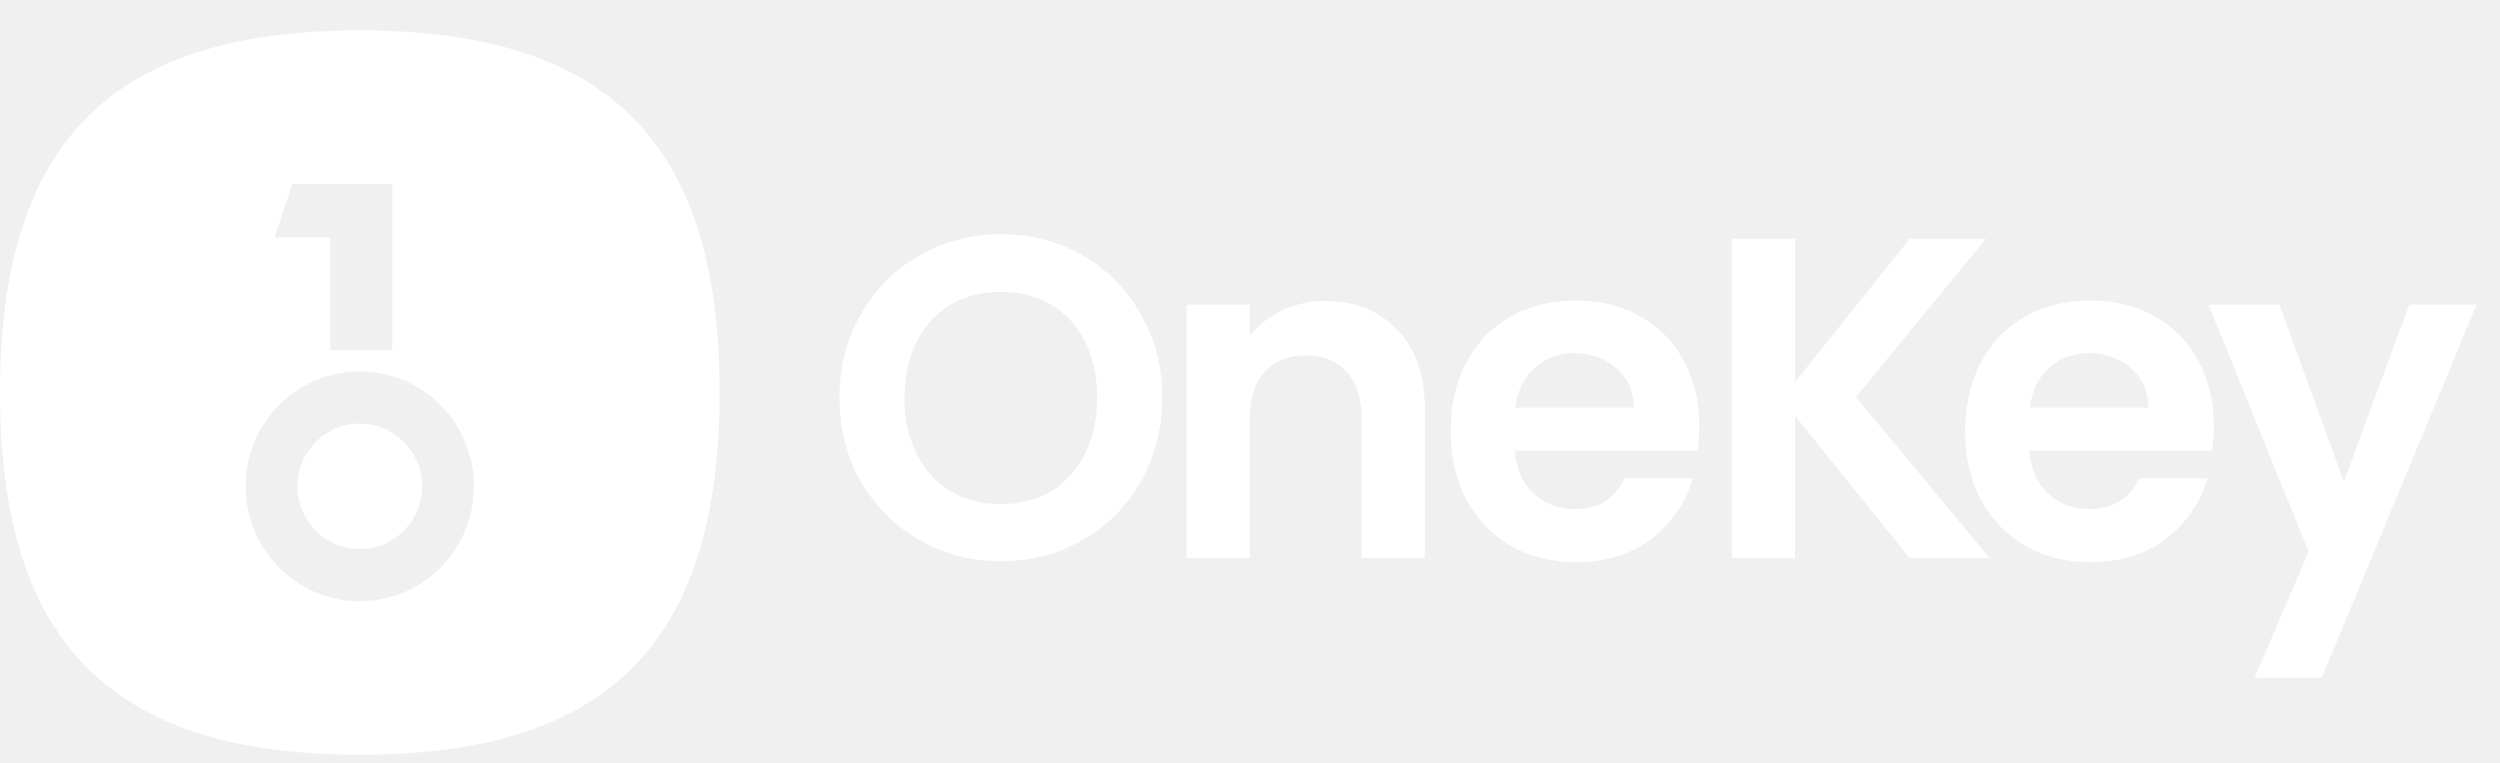
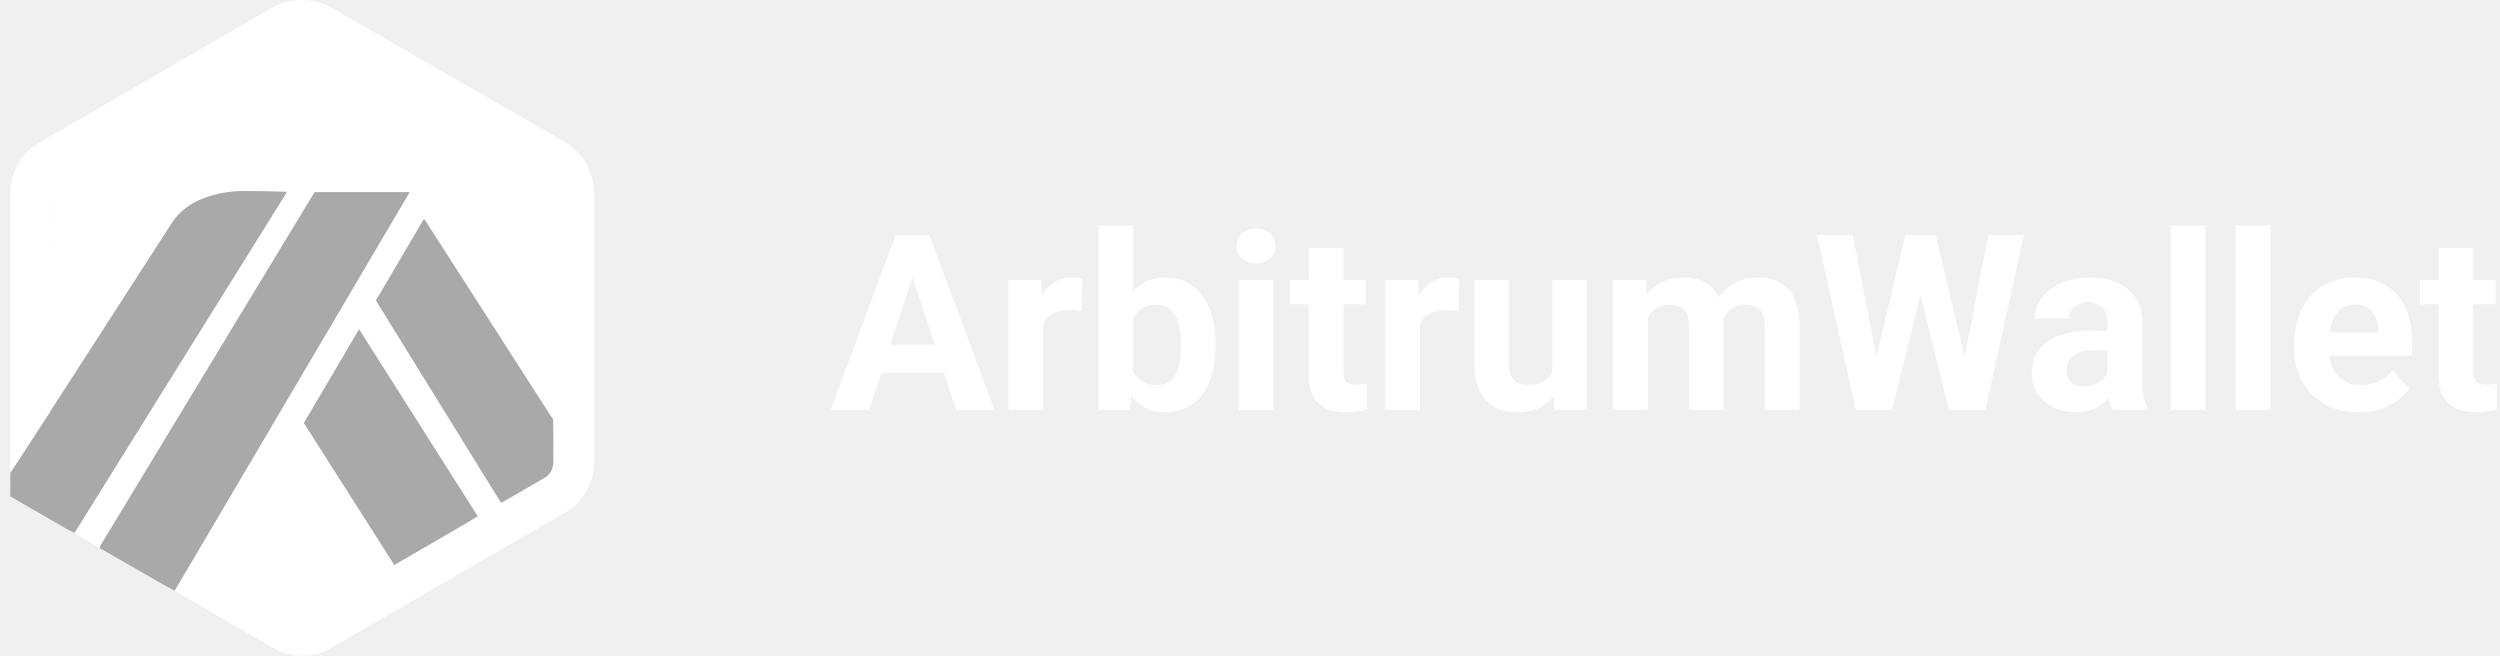
- <svg xmlns="http://www.w3.org/2000/svg" width="82" height="25" viewBox="0 0 82 25" fill="none">
-   <path d="M32.835 18.409C31.868 18.409 30.98 18.178 30.171 17.718C29.361 17.258 28.72 16.623 28.246 15.813C27.773 14.993 27.536 14.068 27.536 13.038C27.536 12.018 27.773 11.103 28.246 10.293C28.72 9.472 29.361 8.832 30.171 8.372C30.98 7.912 31.868 7.682 32.835 7.682C33.812 7.682 34.7 7.912 35.499 8.372C36.308 8.832 36.944 9.472 37.408 10.293C37.882 11.103 38.119 12.018 38.119 13.038C38.119 14.068 37.882 14.993 37.408 15.813C36.944 16.623 36.308 17.258 35.499 17.718C34.69 18.178 33.802 18.409 32.835 18.409ZM32.835 16.533C33.456 16.533 34.004 16.393 34.478 16.113C34.951 15.823 35.321 15.413 35.588 14.883C35.854 14.353 35.987 13.738 35.987 13.038C35.987 12.338 35.854 11.728 35.588 11.208C35.321 10.678 34.951 10.273 34.478 9.992C34.004 9.712 33.456 9.572 32.835 9.572C32.213 9.572 31.66 9.712 31.177 9.992C30.703 10.273 30.333 10.678 30.067 11.208C29.8 11.728 29.667 12.338 29.667 13.038C29.667 13.738 29.8 14.353 30.067 14.883C30.333 15.413 30.703 15.823 31.177 16.113C31.66 16.393 32.213 16.533 32.835 16.533Z" fill="#FFFFFF" />
-   <path d="M43.464 9.872C44.441 9.872 45.23 10.187 45.832 10.818C46.434 11.438 46.735 12.308 46.735 13.428V18.303H44.663V13.713C44.663 13.053 44.5 12.548 44.175 12.198C43.849 11.838 43.405 11.658 42.843 11.658C42.27 11.658 41.816 11.838 41.481 12.198C41.155 12.548 40.992 13.053 40.992 13.713V18.303H38.92V9.992H40.992V11.028C41.269 10.668 41.619 10.387 42.043 10.187C42.477 9.977 42.951 9.872 43.464 9.872Z" fill="#FFFFFF" />
-   <path d="M55.736 13.968C55.736 14.268 55.717 14.538 55.677 14.778H49.683C49.732 15.378 49.939 15.848 50.304 16.188C50.669 16.528 51.118 16.698 51.651 16.698C52.421 16.698 52.969 16.363 53.294 15.693H55.529C55.292 16.493 54.838 17.153 54.167 17.673C53.496 18.183 52.672 18.439 51.696 18.439C50.906 18.439 50.196 18.264 49.564 17.913C48.943 17.553 48.454 17.048 48.099 16.398C47.754 15.748 47.581 14.998 47.581 14.148C47.581 13.288 47.754 12.533 48.099 11.883C48.444 11.233 48.928 10.732 49.55 10.383C50.171 10.032 50.886 9.857 51.696 9.857C52.475 9.857 53.171 10.027 53.783 10.367C54.404 10.707 54.883 11.193 55.218 11.823C55.564 12.443 55.736 13.158 55.736 13.968ZM53.59 13.368C53.58 12.828 53.388 12.398 53.013 12.078C52.638 11.748 52.179 11.583 51.636 11.583C51.123 11.583 50.689 11.743 50.334 12.063C49.989 12.373 49.776 12.808 49.697 13.368H53.59Z" fill="#FFFFFF" />
-   <path d="M62.636 18.303L58.877 13.638V18.303H56.805V7.832H58.877V12.528L62.636 7.832H65.138L60.875 13.023L65.256 18.303H62.636Z" fill="#FFFFFF" />
-   <path d="M72.614 13.968C72.614 14.268 72.594 14.538 72.555 14.778H66.56C66.609 15.378 66.817 15.848 67.182 16.188C67.547 16.528 67.996 16.698 68.529 16.698C69.298 16.698 69.846 16.363 70.172 15.693H72.406C72.17 16.493 71.716 17.153 71.045 17.673C70.374 18.183 69.55 18.439 68.573 18.439C67.784 18.439 67.073 18.264 66.442 17.913C65.82 17.553 65.332 17.048 64.976 16.398C64.631 15.748 64.458 14.998 64.458 14.148C64.458 13.288 64.631 12.533 64.976 11.883C65.322 11.233 65.805 10.732 66.427 10.383C67.049 10.032 67.764 9.857 68.573 9.857C69.353 9.857 70.048 10.027 70.66 10.367C71.282 10.707 71.76 11.193 72.096 11.823C72.441 12.443 72.614 13.158 72.614 13.968ZM70.468 13.368C70.458 12.828 70.265 12.398 69.89 12.078C69.515 11.748 69.056 11.583 68.514 11.583C68.001 11.583 67.567 11.743 67.211 12.063C66.866 12.373 66.654 12.808 66.575 13.368H70.468Z" fill="#FFFFFF" />
-   <path d="M81.231 9.992L76.154 22.234H73.949L75.725 18.093L72.439 9.992H74.763L76.879 15.798L79.025 9.992H81.231Z" fill="#FFFFFF" />
-   <path fill-rule="evenodd" clip-rule="evenodd" d="M11.801 24.755C19.948 24.755 23.602 21.077 23.602 12.876C23.602 4.675 19.948 0.997 11.801 0.997C3.654 0.997 0 4.675 0 12.876C0 21.077 3.654 24.755 11.801 24.755ZM9.584 6.036H12.867V11.482H10.832V7.789H9.008L9.584 6.036ZM11.801 19.72C13.869 19.72 15.545 18.033 15.545 15.951C15.545 13.87 13.869 12.182 11.801 12.182C9.733 12.182 8.057 13.87 8.057 15.951C8.057 18.033 9.733 19.72 11.801 19.72ZM11.801 18.009C12.93 18.009 13.845 17.088 13.845 15.951C13.845 14.815 12.93 13.893 11.801 13.893C10.672 13.893 9.757 14.815 9.757 15.951C9.757 17.088 10.672 18.009 11.801 18.009Z" fill="#FFFFFF" />
+ <svg xmlns="http://www.w3.org/2000/svg" width="122" height="32" viewBox="0 0 122 32" fill="none">
+   <g clip-path="url(#clip0_1102_63)">
+     <path d="M4.857 26.742C4.526 26.549 4.194 26.356 3.863 26.162C3.791 26.119 3.72 26.074 3.643 26.011C5.368 23.217 7.098 20.443 8.828 17.668C10.524 14.948 12.221 12.227 13.917 9.506C13.944 9.464 13.967 9.419 13.993 9.372C13.968 9.365 13.959 9.359 13.949 9.359C13.291 9.344 12.633 9.32 11.975 9.318C11.275 9.317 10.59 9.424 9.933 9.676C9.298 9.92 8.764 10.293 8.389 10.876C6.733 13.448 5.074 16.018 3.415 18.588C3.113 19.057 2.808 19.524 2.5 19.976C2.493 19.909 2.489 19.856 2.489 19.804C2.484 18.313 2.479 16.822 2.476 15.331C2.473 13.402 2.472 11.473 2.468 9.545C2.467 9.128 2.641 8.822 3.004 8.612C6.733 6.455 10.461 4.295 14.188 2.135C14.55 1.926 14.902 1.928 15.265 2.136C18.989 4.281 22.714 6.424 26.441 8.564C26.826 8.784 27.007 9.098 27.006 9.544C27.001 13.117 27.004 16.689 27.003 20.262C27.003 20.33 26.999 20.399 26.989 20.46C26.934 20.383 26.886 20.313 26.84 20.242C24.826 17.105 22.812 13.968 20.798 10.831C20.768 10.784 20.735 10.74 20.692 10.678C19.903 12.016 19.125 13.335 18.346 14.657C18.388 14.727 18.424 14.791 18.463 14.853C20.193 17.652 21.924 20.451 23.654 23.251C23.92 23.681 24.183 24.112 24.439 24.55C24.059 24.771 23.687 24.985 23.31 25.189C21.383 22.151 19.462 19.123 17.524 16.069C16.617 17.608 15.725 19.122 14.831 20.639C14.864 20.694 14.893 20.744 14.924 20.792C16.334 23.005 17.743 25.218 19.153 27.431C19.181 27.475 19.204 27.522 19.221 27.574C17.882 28.352 16.553 29.124 15.223 29.894C14.924 30.068 14.617 30.065 14.322 29.895C12.764 29.003 11.209 28.107 9.654 27.211C9.61 27.186 9.575 27.146 9.542 27.102C13.006 21.227 16.463 15.363 19.92 9.498C19.943 9.459 19.962 9.418 19.983 9.376C18.43 9.376 16.889 9.376 15.353 9.376C15.317 9.435 15.29 9.48 15.262 9.524C14.004 11.6 12.746 13.676 11.488 15.752C9.3 19.363 7.111 22.974 4.924 26.586C4.895 26.634 4.879 26.69 4.857 26.742Z" fill="white" />
+     <path d="M23.315 25.199C23.687 24.985 24.059 24.771 24.45 24.547C25.187 24.121 25.908 23.709 26.623 23.288C26.71 23.237 26.783 23.151 26.843 23.067C26.954 22.909 27.003 22.727 27.003 22.532C27.003 22.222 27.004 21.912 27.003 21.602C27.002 21.224 26.999 20.846 26.997 20.467C26.999 20.399 27.003 20.331 27.003 20.262C27.004 16.69 27.001 13.117 27.006 9.544C27.007 9.098 26.826 8.785 26.441 8.564C22.714 6.424 18.989 4.281 15.265 2.136C14.902 1.928 14.55 1.926 14.188 2.135C10.461 4.295 6.733 6.455 3.004 8.612C2.641 8.822 2.467 9.128 2.468 9.545C2.472 11.474 2.473 13.402 2.476 15.331C2.479 16.822 2.484 18.313 2.489 19.804C2.489 19.856 2.493 19.909 2.498 19.987C2.49 20.031 2.48 20.05 2.469 20.068C1.844 21.027 1.22 21.987 0.595 22.947C0.569 22.986 0.537 23.021 0.508 23.058C0.506 22.995 0.501 22.932 0.501 22.869C0.501 18.391 0.501 13.913 0.5 9.434C0.5 8.731 0.737 8.119 1.18 7.58C1.43 7.276 1.74 7.046 2.083 6.853C2.673 6.521 3.26 6.181 3.847 5.842C5.029 5.158 6.211 4.472 7.393 3.787C8.661 3.051 9.928 2.315 11.197 1.58C11.897 1.174 12.598 0.771 13.299 0.366C13.622 0.179 13.971 0.075 14.34 0.027C14.885 -0.044 15.413 0.021 15.912 0.246C16.174 0.365 16.422 0.518 16.672 0.662C17.875 1.353 19.076 2.046 20.279 2.738C22.2 3.844 24.122 4.95 26.044 6.055C26.545 6.344 27.052 6.622 27.547 6.921C28.346 7.402 28.818 8.111 28.964 9.033C28.99 9.198 28.997 9.368 28.997 9.535C28.999 13.839 28.998 18.144 28.998 22.448C28.999 23.208 28.767 23.884 28.268 24.461C28.103 24.653 27.915 24.817 27.692 24.945C26.267 25.766 24.846 26.593 23.422 27.416C22.463 27.972 21.503 28.526 20.543 29.082C19.143 29.893 17.743 30.705 16.342 31.515C16.07 31.673 15.807 31.845 15.49 31.914C14.856 32.054 14.232 32.035 13.637 31.768C13.312 31.622 13.008 31.429 12.699 31.251C11.314 30.455 9.931 29.657 8.542 28.839C8.542 28.803 8.546 28.787 8.554 28.774C8.881 28.22 9.208 27.667 9.536 27.113C9.575 27.146 9.61 27.186 9.654 27.211C11.209 28.107 12.764 29.004 14.322 29.896C14.617 30.065 14.924 30.068 15.223 29.895C16.553 29.124 17.882 28.352 19.231 27.572C19.283 27.544 19.315 27.528 19.347 27.509C20.39 26.905 21.432 26.302 22.474 25.697C22.756 25.534 23.035 25.365 23.315 25.199Z" fill="white" />
+     <path d="M9.542 27.102C9.208 27.667 8.881 28.221 8.553 28.774C8.546 28.787 8.542 28.803 8.536 28.83C8.316 28.72 8.095 28.601 7.877 28.476C6.878 27.901 5.879 27.326 4.869 26.746C4.879 26.69 4.895 26.634 4.924 26.586C7.111 22.974 9.299 19.363 11.488 15.752C12.746 13.676 14.004 11.6 15.262 9.525C15.289 9.48 15.317 9.435 15.353 9.376C16.889 9.376 18.43 9.376 19.983 9.376C19.961 9.418 19.943 9.459 19.92 9.498C16.463 15.363 13.006 21.227 9.542 27.102Z" fill="#A9A9A9" />
+     <path d="M0.505 23.072C0.537 23.021 0.569 22.986 0.595 22.947C1.22 21.987 1.844 21.027 2.469 20.068C2.48 20.05 2.49 20.032 2.502 20.003C2.808 19.524 3.113 19.057 3.415 18.588C5.074 16.018 6.733 13.448 8.389 10.876C8.764 10.294 9.298 9.92 9.933 9.676C10.59 9.424 11.275 9.317 11.975 9.319C12.633 9.32 13.291 9.344 13.949 9.359C13.959 9.359 13.968 9.365 13.993 9.373C13.967 9.419 13.944 9.464 13.917 9.506C12.221 12.227 10.524 14.948 8.828 17.669C7.098 20.443 5.368 23.217 3.637 26.002C3.488 25.935 3.337 25.862 3.193 25.779C2.299 25.265 1.407 24.749 0.502 24.226C0.502 23.851 0.502 23.468 0.505 23.072Z" fill="#A9A9A9" />
+     <path d="M26.989 20.46C27 20.846 27.002 21.224 27.004 21.602C27.005 21.912 27.003 22.222 27.003 22.532C27.004 22.727 26.954 22.909 26.843 23.067C26.784 23.151 26.71 23.237 26.624 23.288C25.908 23.709 25.188 24.121 24.458 24.54C24.183 24.112 23.92 23.681 23.655 23.251C21.924 20.451 20.193 17.652 18.463 14.853C18.424 14.791 18.388 14.727 18.347 14.657C19.126 13.335 19.903 12.016 20.692 10.678C20.735 10.74 20.768 10.784 20.798 10.831C22.812 13.968 24.826 17.105 26.841 20.242C26.886 20.313 26.934 20.383 26.989 20.46Z" fill="#A9A9A9" />
+     <path d="M23.31 25.189C23.035 25.365 22.756 25.534 22.474 25.697C21.432 26.302 20.39 26.905 19.347 27.509C19.315 27.528 19.283 27.544 19.24 27.565C19.204 27.522 19.181 27.475 19.153 27.431C17.743 25.218 16.334 23.005 14.924 20.792C14.893 20.744 14.864 20.694 14.831 20.639C15.725 19.122 16.617 17.608 17.524 16.069C19.462 19.123 21.383 22.151 23.31 25.189Z" fill="#A9A9A9" />
+     <path d="M44.729 12.928L42.409 20H40.54L43.709 11.469H44.899L44.729 12.928ZM46.657 20L44.331 12.928L44.143 11.469H45.344L48.532 20H46.657ZM46.551 16.824V18.201H42.045V16.824H46.551Z" fill="white" />
+     <path d="M50.905 15.043V20H49.217V13.66H50.805L50.905 15.043ZM52.815 13.619L52.786 15.184C52.704 15.172 52.604 15.162 52.487 15.154C52.374 15.143 52.27 15.137 52.176 15.137C51.938 15.137 51.731 15.168 51.555 15.23C51.383 15.289 51.239 15.377 51.122 15.494C51.008 15.611 50.922 15.754 50.864 15.922C50.809 16.09 50.778 16.281 50.77 16.496L50.43 16.391C50.43 15.98 50.471 15.604 50.553 15.26C50.635 14.912 50.755 14.609 50.911 14.352C51.071 14.094 51.266 13.895 51.497 13.754C51.727 13.613 51.991 13.543 52.288 13.543C52.381 13.543 52.477 13.551 52.575 13.566C52.672 13.578 52.752 13.596 52.815 13.619Z" fill="white" />
+     <path d="M53.612 11H55.299V18.547L55.129 20H53.612V11ZM59.313 16.766V16.889C59.313 17.361 59.262 17.795 59.161 18.189C59.063 18.584 58.911 18.926 58.704 19.215C58.496 19.5 58.239 19.723 57.93 19.883C57.626 20.039 57.266 20.117 56.852 20.117C56.465 20.117 56.129 20.039 55.844 19.883C55.563 19.727 55.327 19.506 55.135 19.221C54.944 18.936 54.789 18.602 54.672 18.219C54.555 17.836 54.467 17.418 54.409 16.965V16.695C54.467 16.242 54.555 15.824 54.672 15.441C54.789 15.059 54.944 14.725 55.135 14.44C55.327 14.154 55.563 13.934 55.844 13.777C56.126 13.621 56.458 13.543 56.84 13.543C57.258 13.543 57.621 13.623 57.93 13.783C58.243 13.94 58.501 14.162 58.704 14.451C58.911 14.736 59.063 15.076 59.161 15.471C59.262 15.861 59.313 16.293 59.313 16.766ZM57.626 16.889V16.766C57.626 16.508 57.606 16.266 57.567 16.039C57.532 15.809 57.469 15.607 57.379 15.435C57.289 15.26 57.166 15.121 57.01 15.02C56.858 14.918 56.661 14.867 56.418 14.867C56.188 14.867 55.993 14.906 55.833 14.984C55.672 15.062 55.539 15.172 55.434 15.312C55.333 15.453 55.256 15.621 55.206 15.816C55.155 16.008 55.123 16.219 55.112 16.449V17.217C55.123 17.525 55.174 17.799 55.264 18.037C55.358 18.271 55.498 18.457 55.686 18.594C55.877 18.727 56.126 18.793 56.43 18.793C56.668 18.793 56.866 18.746 57.022 18.652C57.178 18.559 57.299 18.426 57.385 18.254C57.475 18.082 57.538 17.881 57.573 17.65C57.608 17.416 57.626 17.162 57.626 16.889Z" fill="white" />
+     <path d="M62.143 13.66V20H60.45V13.66H62.143ZM60.344 12.008C60.344 11.762 60.43 11.559 60.602 11.398C60.774 11.238 61.004 11.158 61.293 11.158C61.579 11.158 61.807 11.238 61.979 11.398C62.155 11.559 62.243 11.762 62.243 12.008C62.243 12.254 62.155 12.457 61.979 12.617C61.807 12.777 61.579 12.857 61.293 12.857C61.004 12.857 60.774 12.777 60.602 12.617C60.43 12.457 60.344 12.254 60.344 12.008Z" fill="white" />
+     <path d="M66.643 13.66V14.855H62.952V13.66H66.643ZM63.866 12.096H65.553V18.09C65.553 18.273 65.577 18.414 65.624 18.512C65.674 18.609 65.749 18.678 65.846 18.717C65.944 18.752 66.067 18.77 66.215 18.77C66.321 18.77 66.415 18.766 66.497 18.758C66.583 18.746 66.655 18.734 66.713 18.723L66.719 19.965C66.575 20.012 66.418 20.049 66.251 20.076C66.083 20.104 65.897 20.117 65.694 20.117C65.323 20.117 64.999 20.057 64.721 19.936C64.448 19.811 64.237 19.611 64.088 19.338C63.94 19.064 63.866 18.705 63.866 18.26V12.096Z" fill="white" />
+     <path d="M69.291 15.043V20H67.604V13.66H69.192L69.291 15.043ZM71.202 13.619L71.172 15.184C71.09 15.172 70.991 15.162 70.874 15.154C70.76 15.143 70.657 15.137 70.563 15.137C70.325 15.137 70.118 15.168 69.942 15.23C69.77 15.289 69.626 15.377 69.508 15.494C69.395 15.611 69.309 15.754 69.251 15.922C69.196 16.09 69.165 16.281 69.157 16.496L68.817 16.391C68.817 15.98 68.858 15.604 68.94 15.26C69.022 14.912 69.141 14.609 69.297 14.352C69.457 14.094 69.653 13.895 69.883 13.754C70.114 13.613 70.377 13.543 70.674 13.543C70.768 13.543 70.864 13.551 70.961 13.566C71.059 13.578 71.139 13.596 71.202 13.619Z" fill="white" />
+     <path d="M75.749 18.482V13.66H77.436V20H75.848L75.749 18.482ZM75.936 17.182L76.434 17.17C76.434 17.592 76.385 17.984 76.288 18.348C76.19 18.707 76.043 19.02 75.848 19.285C75.653 19.547 75.407 19.752 75.11 19.9C74.813 20.045 74.463 20.117 74.061 20.117C73.752 20.117 73.467 20.074 73.206 19.988C72.948 19.898 72.725 19.76 72.538 19.572C72.354 19.381 72.21 19.137 72.104 18.84C72.002 18.539 71.952 18.178 71.952 17.756V13.66H73.639V17.768C73.639 17.955 73.661 18.113 73.704 18.242C73.751 18.371 73.815 18.477 73.897 18.559C73.979 18.641 74.075 18.699 74.184 18.734C74.297 18.77 74.422 18.787 74.559 18.787C74.907 18.787 75.18 18.717 75.379 18.576C75.583 18.436 75.725 18.244 75.807 18.002C75.893 17.756 75.936 17.482 75.936 17.182Z" fill="white" />
+     <path d="M80.413 14.973V20H78.719V13.66H80.307L80.413 14.973ZM80.178 16.607H79.709C79.709 16.166 79.762 15.76 79.868 15.389C79.977 15.014 80.135 14.69 80.342 14.416C80.553 14.139 80.813 13.924 81.121 13.771C81.43 13.619 81.788 13.543 82.194 13.543C82.475 13.543 82.733 13.586 82.967 13.672C83.202 13.754 83.403 13.885 83.571 14.065C83.743 14.24 83.876 14.471 83.969 14.756C84.063 15.037 84.11 15.375 84.11 15.77V20H82.422V15.957C82.422 15.668 82.383 15.445 82.305 15.289C82.227 15.133 82.116 15.023 81.971 14.961C81.831 14.898 81.661 14.867 81.461 14.867C81.243 14.867 81.051 14.912 80.887 15.002C80.727 15.092 80.594 15.217 80.489 15.377C80.383 15.533 80.305 15.717 80.254 15.928C80.204 16.139 80.178 16.365 80.178 16.607ZM83.952 16.414L83.348 16.49C83.348 16.076 83.399 15.691 83.501 15.336C83.606 14.98 83.76 14.668 83.963 14.398C84.17 14.129 84.426 13.92 84.731 13.771C85.036 13.619 85.387 13.543 85.786 13.543C86.09 13.543 86.368 13.588 86.618 13.678C86.868 13.764 87.081 13.902 87.256 14.094C87.436 14.281 87.573 14.527 87.666 14.832C87.764 15.137 87.813 15.51 87.813 15.951V20H86.12V15.951C86.12 15.658 86.081 15.435 86.002 15.283C85.928 15.127 85.819 15.02 85.674 14.961C85.534 14.898 85.366 14.867 85.17 14.867C84.967 14.867 84.79 14.908 84.637 14.99C84.485 15.068 84.358 15.178 84.256 15.318C84.155 15.459 84.079 15.623 84.028 15.81C83.977 15.994 83.952 16.195 83.952 16.414Z" fill="white" />
+     <path d="M91.282 18.646L92.981 11.469H93.93L94.147 12.664L92.337 20H91.317L91.282 18.646ZM90.409 11.469L91.815 18.646L91.698 20H90.561L88.668 11.469H90.409ZM95.641 18.617L97.03 11.469H98.77L96.883 20H95.747L95.641 18.617ZM94.463 11.469L96.174 18.676L96.127 20H95.108L93.286 12.658L93.52 11.469H94.463Z" fill="white" />
+     <path d="M102.842 18.57V15.746C102.842 15.543 102.809 15.369 102.743 15.225C102.676 15.076 102.573 14.961 102.432 14.879C102.295 14.797 102.118 14.756 101.899 14.756C101.711 14.756 101.549 14.789 101.413 14.855C101.276 14.918 101.17 15.01 101.096 15.131C101.022 15.248 100.985 15.387 100.985 15.547H99.297C99.297 15.277 99.36 15.021 99.485 14.779C99.61 14.537 99.792 14.324 100.03 14.141C100.268 13.953 100.551 13.807 100.879 13.701C101.211 13.596 101.582 13.543 101.993 13.543C102.485 13.543 102.922 13.625 103.305 13.789C103.688 13.953 103.989 14.199 104.207 14.527C104.43 14.855 104.541 15.266 104.541 15.758V18.471C104.541 18.818 104.563 19.104 104.606 19.326C104.649 19.545 104.711 19.736 104.793 19.9V20H103.088C103.006 19.828 102.944 19.613 102.901 19.355C102.862 19.094 102.842 18.832 102.842 18.57ZM103.065 16.139L103.077 17.094H102.133C101.911 17.094 101.717 17.119 101.553 17.17C101.389 17.221 101.254 17.293 101.149 17.387C101.043 17.477 100.965 17.582 100.915 17.703C100.868 17.824 100.844 17.957 100.844 18.102C100.844 18.246 100.877 18.377 100.944 18.494C101.01 18.607 101.106 18.697 101.231 18.764C101.356 18.826 101.502 18.857 101.67 18.857C101.924 18.857 102.145 18.807 102.332 18.705C102.52 18.604 102.665 18.479 102.766 18.33C102.872 18.182 102.926 18.041 102.93 17.908L103.375 18.623C103.313 18.783 103.227 18.949 103.118 19.121C103.012 19.293 102.877 19.455 102.713 19.607C102.549 19.756 102.352 19.879 102.122 19.977C101.891 20.07 101.618 20.117 101.301 20.117C100.899 20.117 100.534 20.037 100.206 19.877C99.881 19.713 99.624 19.488 99.432 19.203C99.245 18.914 99.151 18.586 99.151 18.219C99.151 17.887 99.213 17.592 99.338 17.334C99.463 17.076 99.647 16.859 99.889 16.684C100.135 16.504 100.442 16.369 100.809 16.279C101.176 16.186 101.602 16.139 102.086 16.139H103.065Z" fill="white" />
+     <path d="M107.623 11V20H105.93V11H107.623Z" fill="white" />
+     <path d="M110.799 11V20H109.106V11H110.799Z" fill="white" />
+     <path d="M115.112 20.117C114.62 20.117 114.178 20.039 113.788 19.883C113.397 19.723 113.065 19.502 112.791 19.221C112.522 18.939 112.315 18.613 112.17 18.242C112.026 17.867 111.954 17.469 111.954 17.047V16.812C111.954 16.332 112.022 15.893 112.159 15.494C112.295 15.096 112.491 14.75 112.745 14.457C113.002 14.164 113.315 13.94 113.682 13.783C114.049 13.623 114.463 13.543 114.924 13.543C115.373 13.543 115.772 13.617 116.12 13.766C116.467 13.914 116.758 14.125 116.993 14.398C117.231 14.672 117.411 15 117.532 15.383C117.653 15.762 117.713 16.184 117.713 16.648V17.352H112.674V16.227H116.055V16.098C116.055 15.863 116.012 15.654 115.926 15.471C115.844 15.283 115.719 15.135 115.551 15.025C115.383 14.916 115.168 14.861 114.907 14.861C114.684 14.861 114.493 14.91 114.332 15.008C114.172 15.105 114.041 15.242 113.94 15.418C113.842 15.594 113.768 15.801 113.717 16.039C113.67 16.273 113.647 16.531 113.647 16.812V17.047C113.647 17.301 113.682 17.535 113.752 17.75C113.827 17.965 113.93 18.15 114.063 18.307C114.2 18.463 114.364 18.584 114.555 18.67C114.75 18.756 114.971 18.799 115.217 18.799C115.522 18.799 115.805 18.74 116.067 18.623C116.332 18.502 116.561 18.32 116.752 18.078L117.573 18.969C117.44 19.16 117.258 19.344 117.028 19.52C116.801 19.695 116.528 19.84 116.207 19.953C115.887 20.062 115.522 20.117 115.112 20.117Z" fill="white" />
+     <path d="M121.78 13.66V14.855H118.088V13.66H121.78ZM119.002 12.096H120.69V18.09C120.69 18.273 120.713 18.414 120.76 18.512C120.811 18.609 120.885 18.678 120.983 18.717C121.081 18.752 121.204 18.77 121.352 18.77C121.457 18.77 121.551 18.766 121.633 18.758C121.719 18.746 121.791 18.734 121.85 18.723L121.856 19.965C121.711 20.012 121.555 20.049 121.387 20.076C121.219 20.104 121.034 20.117 120.831 20.117C120.459 20.117 120.135 20.057 119.858 19.936C119.584 19.811 119.373 19.611 119.225 19.338C119.077 19.064 119.002 18.705 119.002 18.26V12.096Z" fill="white" />
+   </g>
+   <defs>
+     <clipPath id="clip0_1102_63">
+       <rect width="122" height="32" fill="white" />
+     </clipPath>
+   </defs>
</svg>
